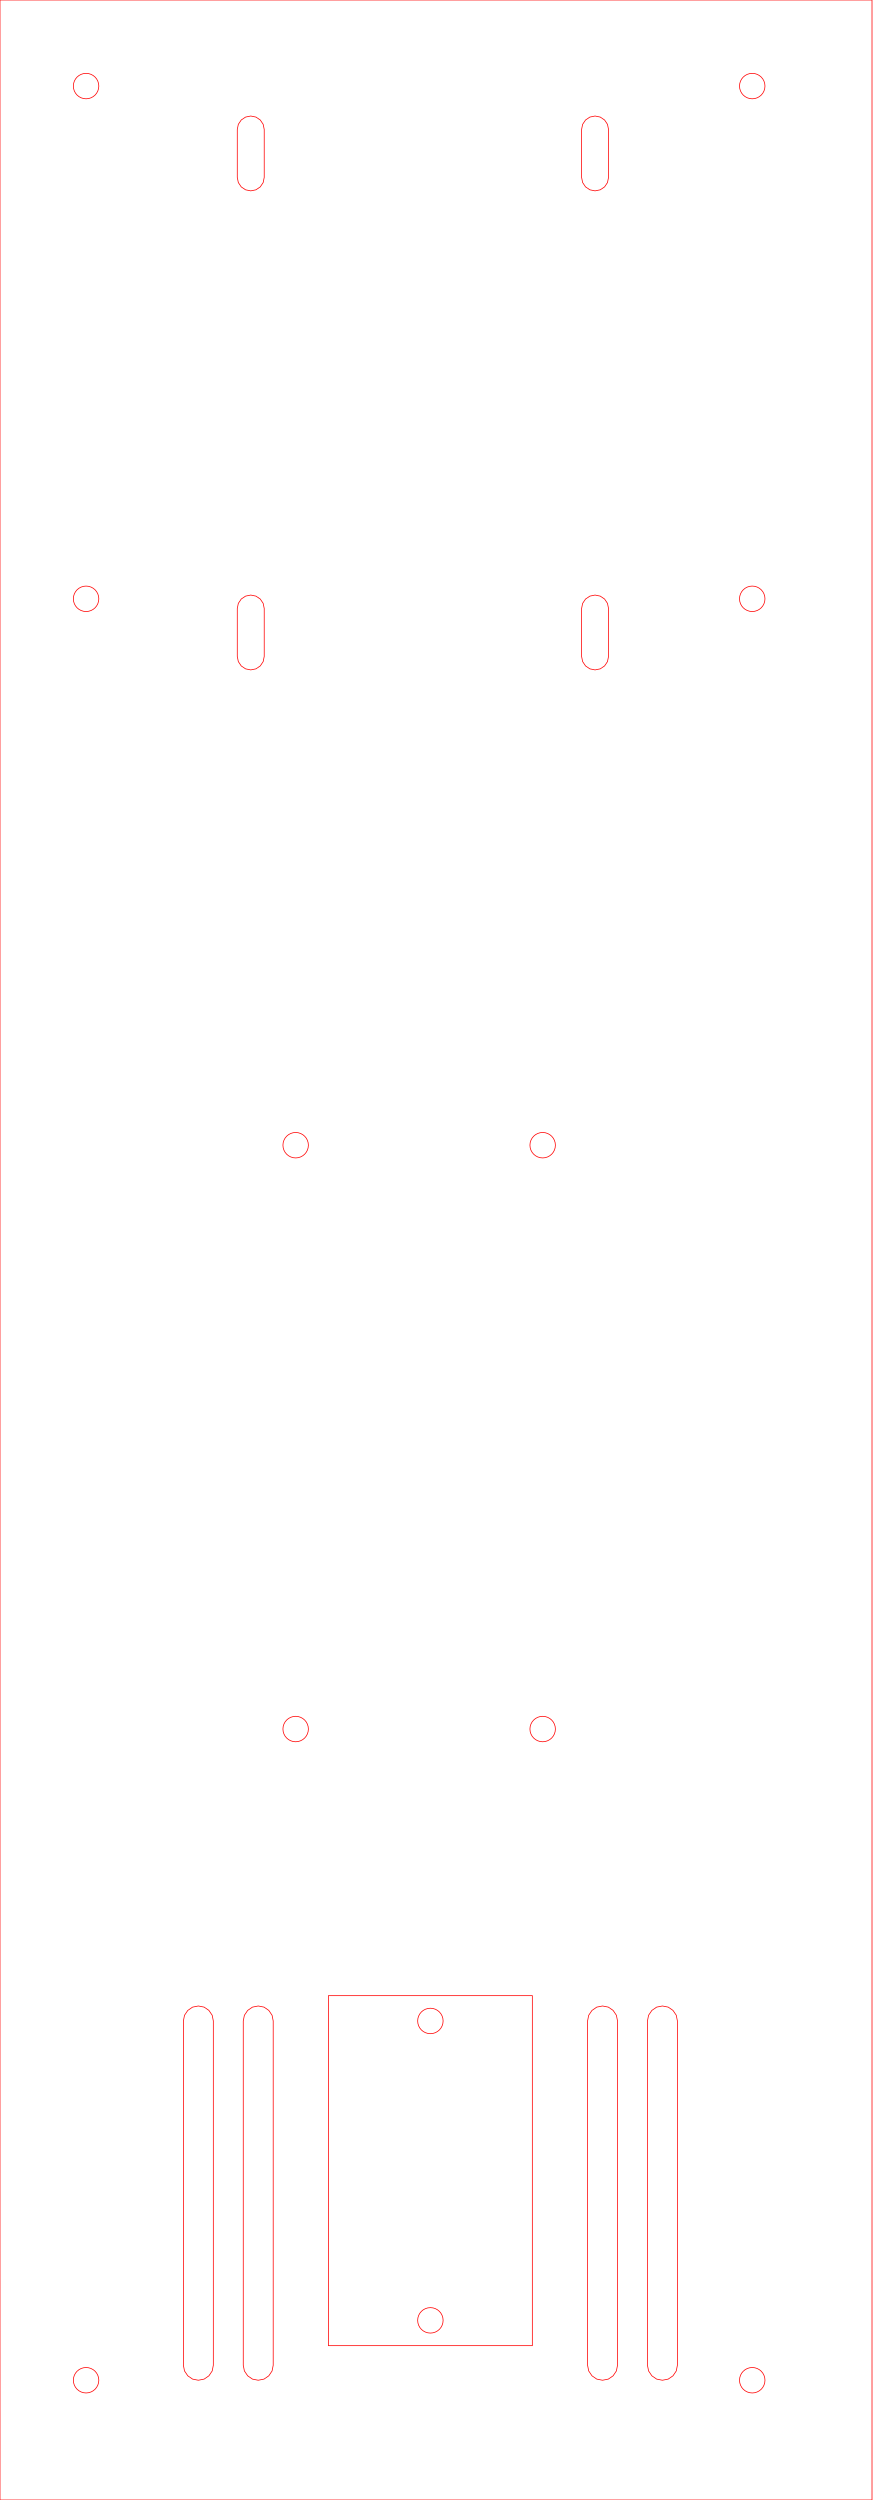
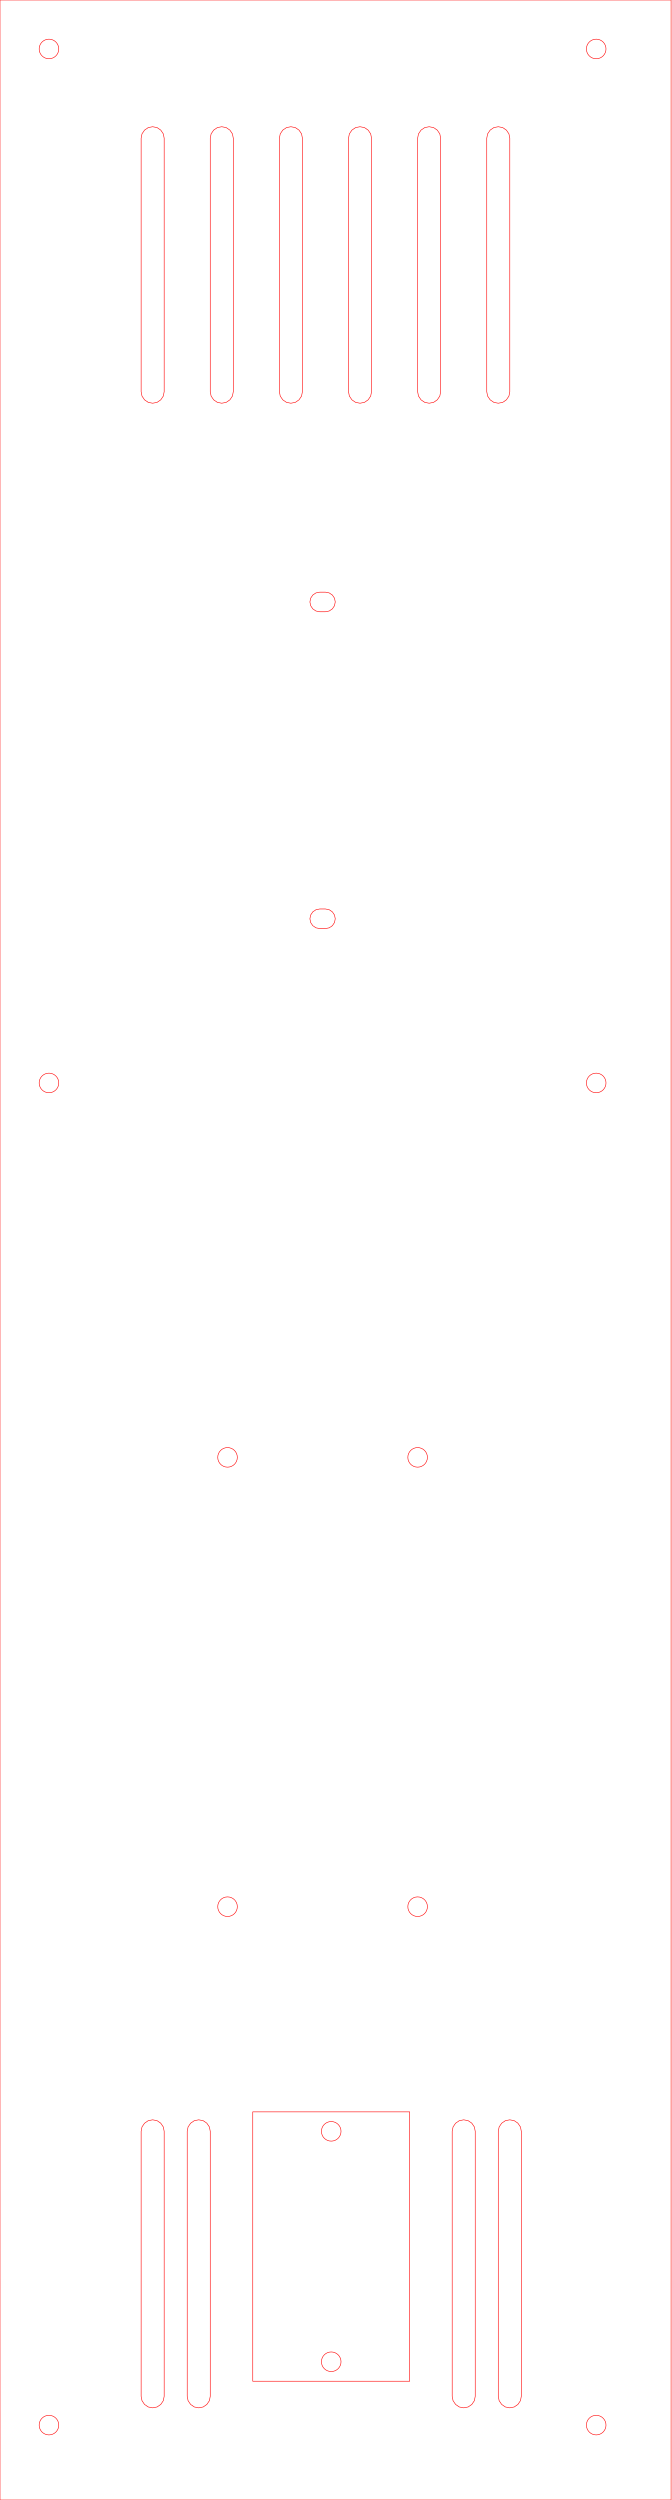
- <svg xmlns="http://www.w3.org/2000/svg" width="116.500mm" height="334.000mm" viewBox="0 0 116.500 334.000">
-   <polygon points="0.00,334.00 116.50,334.00 116.50,0.00 0.00,0.00" fill="none" stroke="#ff0000" stroke-width="0.1" />
-   <circle cx="11.50" cy="11.50" r="1.70" fill="none" stroke="#ff0000" stroke-width="0.1" />
-   <circle cx="100.50" cy="11.50" r="1.70" fill="none" stroke="#ff0000" stroke-width="0.1" />
-   <circle cx="11.50" cy="80.00" r="1.70" fill="none" stroke="#ff0000" stroke-width="0.1" />
-   <circle cx="100.50" cy="80.00" r="1.70" fill="none" stroke="#ff0000" stroke-width="0.1" />
-   <circle cx="11.50" cy="318.00" r="1.70" fill="none" stroke="#ff0000" stroke-width="0.1" />
-   <circle cx="100.50" cy="318.00" r="1.70" fill="none" stroke="#ff0000" stroke-width="0.1" />
-   <polygon points="43.88,313.38 71.12,313.38 71.12,266.62 43.88,266.62" fill="none" stroke="#ff0000" stroke-width="0.1" />
-   <circle cx="57.50" cy="310.00" r="1.70" fill="none" stroke="#ff0000" stroke-width="0.1" />
-   <circle cx="57.50" cy="270.00" r="1.70" fill="none" stroke="#ff0000" stroke-width="0.1" />
-   <circle cx="39.50" cy="231.00" r="1.70" fill="none" stroke="#ff0000" stroke-width="0.1" />
-   <circle cx="72.50" cy="231.00" r="1.70" fill="none" stroke="#ff0000" stroke-width="0.1" />
-   <circle cx="39.50" cy="153.00" r="1.70" fill="none" stroke="#ff0000" stroke-width="0.1" />
-   <circle cx="72.50" cy="153.00" r="1.70" fill="none" stroke="#ff0000" stroke-width="0.1" />
-   <polygon points="35.30,81.30 35.16,80.61 34.77,80.03 34.19,79.64 33.50,79.50 32.81,79.64 32.23,80.03 31.84,80.61 31.70,81.30 31.70,87.70 31.84,88.39 32.23,88.97 32.81,89.36 33.50,89.50 34.19,89.36 34.77,88.97 35.16,88.39 35.30,87.70" fill="none" stroke="#ff0000" stroke-width="0.1" />
-   <polygon points="35.30,17.30 35.16,16.61 34.77,16.03 34.19,15.64 33.50,15.50 32.81,15.64 32.23,16.03 31.84,16.61 31.70,17.30 31.70,23.70 31.84,24.39 32.23,24.97 32.81,25.36 33.50,25.50 34.19,25.36 34.77,24.97 35.16,24.39 35.30,23.70" fill="none" stroke="#ff0000" stroke-width="0.1" />
-   <polygon points="81.30,81.30 81.16,80.61 80.77,80.03 80.19,79.64 79.50,79.50 78.81,79.64 78.23,80.03 77.84,80.61 77.70,81.30 77.70,87.70 77.84,88.39 78.23,88.97 78.81,89.36 79.50,89.50 80.19,89.36 80.77,88.97 81.16,88.39 81.30,87.70" fill="none" stroke="#ff0000" stroke-width="0.1" />
-   <polygon points="81.30,17.30 81.16,16.61 80.77,16.03 80.19,15.64 79.50,15.50 78.81,15.64 78.23,16.03 77.84,16.61 77.70,17.30 77.70,23.70 77.84,24.39 78.23,24.97 78.81,25.36 79.50,25.50 80.19,25.36 80.77,24.97 81.16,24.39 81.30,23.70" fill="none" stroke="#ff0000" stroke-width="0.1" />
-   <polygon points="28.50,270.00 28.35,269.24 27.91,268.59 27.27,268.15 26.50,268.00 25.73,268.15 25.09,268.59 24.65,269.24 24.50,270.00 24.50,316.00 24.65,316.76 25.09,317.41 25.73,317.85 26.50,318.00 27.27,317.85 27.91,317.41 28.35,316.76 28.50,316.00" fill="none" stroke="#ff0000" stroke-width="0.1" />
-   <polygon points="36.50,270.00 36.35,269.24 35.91,268.59 35.27,268.15 34.50,268.00 33.73,268.15 33.09,268.59 32.65,269.24 32.50,270.00 32.50,316.00 32.65,316.76 33.09,317.41 33.73,317.85 34.50,318.00 35.27,317.85 35.91,317.41 36.35,316.76 36.50,316.00" fill="none" stroke="#ff0000" stroke-width="0.1" />
-   <polygon points="82.50,270.00 82.35,269.24 81.91,268.59 81.27,268.15 80.50,268.00 79.73,268.15 79.09,268.59 78.65,269.24 78.50,270.00 78.50,316.00 78.65,316.76 79.09,317.41 79.73,317.85 80.50,318.00 81.27,317.85 81.91,317.41 82.35,316.76 82.50,316.00" fill="none" stroke="#ff0000" stroke-width="0.1" />
-   <polygon points="90.50,270.00 90.35,269.24 89.91,268.59 89.27,268.15 88.50,268.00 87.73,268.15 87.09,268.59 86.65,269.24 86.50,270.00 86.50,316.00 86.65,316.76 87.09,317.41 87.73,317.85 88.50,318.00 89.27,317.85 89.91,317.41 90.35,316.76 90.50,316.00" fill="none" stroke="#ff0000" stroke-width="0.1" />
+ <svg xmlns="http://www.w3.org/2000/svg" width="116.500mm" height="434.000mm" viewBox="0 0 116.500 434.000">
+   <polygon points="0.00,434.00 116.50,434.00 116.50,0.00 0.00,0.00" fill="none" stroke="#ff0000" stroke-width="0.1" />
+   <circle cx="8.50" cy="8.50" r="1.70" fill="none" stroke="#ff0000" stroke-width="0.1" />
+   <circle cx="103.50" cy="8.50" r="1.70" fill="none" stroke="#ff0000" stroke-width="0.1" />
+   <circle cx="8.50" cy="188.00" r="1.70" fill="none" stroke="#ff0000" stroke-width="0.1" />
+   <circle cx="103.50" cy="188.00" r="1.70" fill="none" stroke="#ff0000" stroke-width="0.1" />
+   <circle cx="8.50" cy="421.00" r="1.70" fill="none" stroke="#ff0000" stroke-width="0.1" />
+   <circle cx="103.50" cy="421.00" r="1.70" fill="none" stroke="#ff0000" stroke-width="0.1" />
+   <polygon points="43.88,413.38 71.12,413.38 71.12,366.62 43.88,366.62" fill="none" stroke="#ff0000" stroke-width="0.1" />
+   <circle cx="57.50" cy="410.00" r="1.70" fill="none" stroke="#ff0000" stroke-width="0.1" />
+   <circle cx="57.50" cy="370.00" r="1.70" fill="none" stroke="#ff0000" stroke-width="0.1" />
+   <circle cx="39.50" cy="331.00" r="1.70" fill="none" stroke="#ff0000" stroke-width="0.1" />
+   <circle cx="72.50" cy="331.00" r="1.70" fill="none" stroke="#ff0000" stroke-width="0.1" />
+   <circle cx="39.50" cy="253.00" r="1.70" fill="none" stroke="#ff0000" stroke-width="0.1" />
+   <circle cx="72.50" cy="253.00" r="1.70" fill="none" stroke="#ff0000" stroke-width="0.1" />
+   <polygon points="55.50,157.80 54.85,157.93 54.30,158.30 53.93,158.85 53.80,159.50 53.93,160.15 54.30,160.70 54.85,161.07 55.50,161.20 56.50,161.20 57.15,161.07 57.70,160.70 58.07,160.15 58.20,159.50 58.07,158.85 57.70,158.30 57.15,157.93 56.50,157.80" fill="none" stroke="#ff0000" stroke-width="0.1" />
+   <polygon points="55.50,102.80 54.85,102.93 54.30,103.30 53.93,103.85 53.80,104.50 53.93,105.15 54.30,105.70 54.85,106.07 55.50,106.20 56.50,106.20 57.15,106.07 57.70,105.70 58.07,105.15 58.20,104.50 58.07,103.85 57.70,103.30 57.15,102.93 56.50,102.80" fill="none" stroke="#ff0000" stroke-width="0.1" />
+   <polygon points="28.50,370.00 28.35,369.24 27.91,368.59 27.27,368.15 26.50,368.00 25.73,368.15 25.09,368.59 24.65,369.24 24.50,370.00 24.50,416.00 24.65,416.76 25.09,417.41 25.73,417.85 26.50,418.00 27.27,417.85 27.91,417.41 28.35,416.76 28.50,416.00" fill="none" stroke="#ff0000" stroke-width="0.1" />
+   <polygon points="36.50,370.00 36.35,369.24 35.91,368.59 35.27,368.15 34.50,368.00 33.73,368.15 33.09,368.59 32.65,369.24 32.50,370.00 32.50,416.00 32.65,416.76 33.09,417.41 33.73,417.85 34.50,418.00 35.27,417.85 35.91,417.41 36.35,416.76 36.50,416.00" fill="none" stroke="#ff0000" stroke-width="0.1" />
+   <polygon points="82.50,370.00 82.35,369.24 81.91,368.59 81.27,368.15 80.50,368.00 79.73,368.15 79.09,368.59 78.65,369.24 78.50,370.00 78.50,416.00 78.65,416.76 79.09,417.41 79.73,417.85 80.50,418.00 81.27,417.85 81.91,417.41 82.35,416.76 82.50,416.00" fill="none" stroke="#ff0000" stroke-width="0.1" />
+   <polygon points="90.50,370.00 90.35,369.24 89.91,368.59 89.27,368.15 88.50,368.00 87.73,368.15 87.09,368.59 86.65,369.24 86.50,370.00 86.50,416.00 86.65,416.76 87.09,417.41 87.73,417.85 88.50,418.00 89.27,417.85 89.91,417.41 90.35,416.76 90.50,416.00" fill="none" stroke="#ff0000" stroke-width="0.1" />
+   <polygon points="28.50,24.00 28.35,23.24 27.91,22.59 27.27,22.15 26.50,22.00 25.73,22.15 25.09,22.59 24.65,23.24 24.50,24.00 24.50,68.00 24.65,68.76 25.09,69.41 25.73,69.85 26.50,70.00 27.27,69.85 27.91,69.41 28.35,68.76 28.50,68.00" fill="none" stroke="#ff0000" stroke-width="0.1" />
+   <polygon points="40.50,24.00 40.35,23.24 39.91,22.59 39.27,22.15 38.50,22.00 37.73,22.15 37.09,22.59 36.65,23.24 36.50,24.00 36.50,68.00 36.65,68.76 37.09,69.41 37.73,69.85 38.50,70.00 39.27,69.85 39.91,69.41 40.35,68.76 40.50,68.00" fill="none" stroke="#ff0000" stroke-width="0.1" />
+   <polygon points="52.50,24.00 52.35,23.24 51.91,22.59 51.27,22.15 50.50,22.00 49.73,22.15 49.09,22.59 48.65,23.24 48.50,24.00 48.50,68.00 48.65,68.76 49.09,69.41 49.73,69.85 50.50,70.00 51.27,69.85 51.91,69.41 52.35,68.76 52.50,68.00" fill="none" stroke="#ff0000" stroke-width="0.1" />
+   <polygon points="64.50,24.00 64.35,23.24 63.91,22.59 63.27,22.15 62.50,22.00 61.73,22.15 61.09,22.59 60.65,23.24 60.50,24.00 60.50,68.00 60.65,68.76 61.09,69.41 61.73,69.85 62.50,70.00 63.27,69.85 63.91,69.41 64.35,68.76 64.50,68.00" fill="none" stroke="#ff0000" stroke-width="0.1" />
+   <polygon points="76.50,24.00 76.35,23.24 75.91,22.59 75.27,22.15 74.50,22.00 73.73,22.15 73.09,22.59 72.65,23.24 72.50,24.00 72.50,68.00 72.65,68.76 73.09,69.41 73.73,69.85 74.50,70.00 75.27,69.85 75.91,69.41 76.35,68.76 76.50,68.00" fill="none" stroke="#ff0000" stroke-width="0.1" />
+   <polygon points="88.50,24.00 88.35,23.24 87.91,22.59 87.27,22.15 86.50,22.00 85.73,22.15 85.09,22.59 84.65,23.24 84.50,24.00 84.50,68.00 84.65,68.76 85.09,69.41 85.73,69.85 86.50,70.00 87.27,69.85 87.91,69.41 88.35,68.76 88.50,68.00" fill="none" stroke="#ff0000" stroke-width="0.1" />
</svg>
